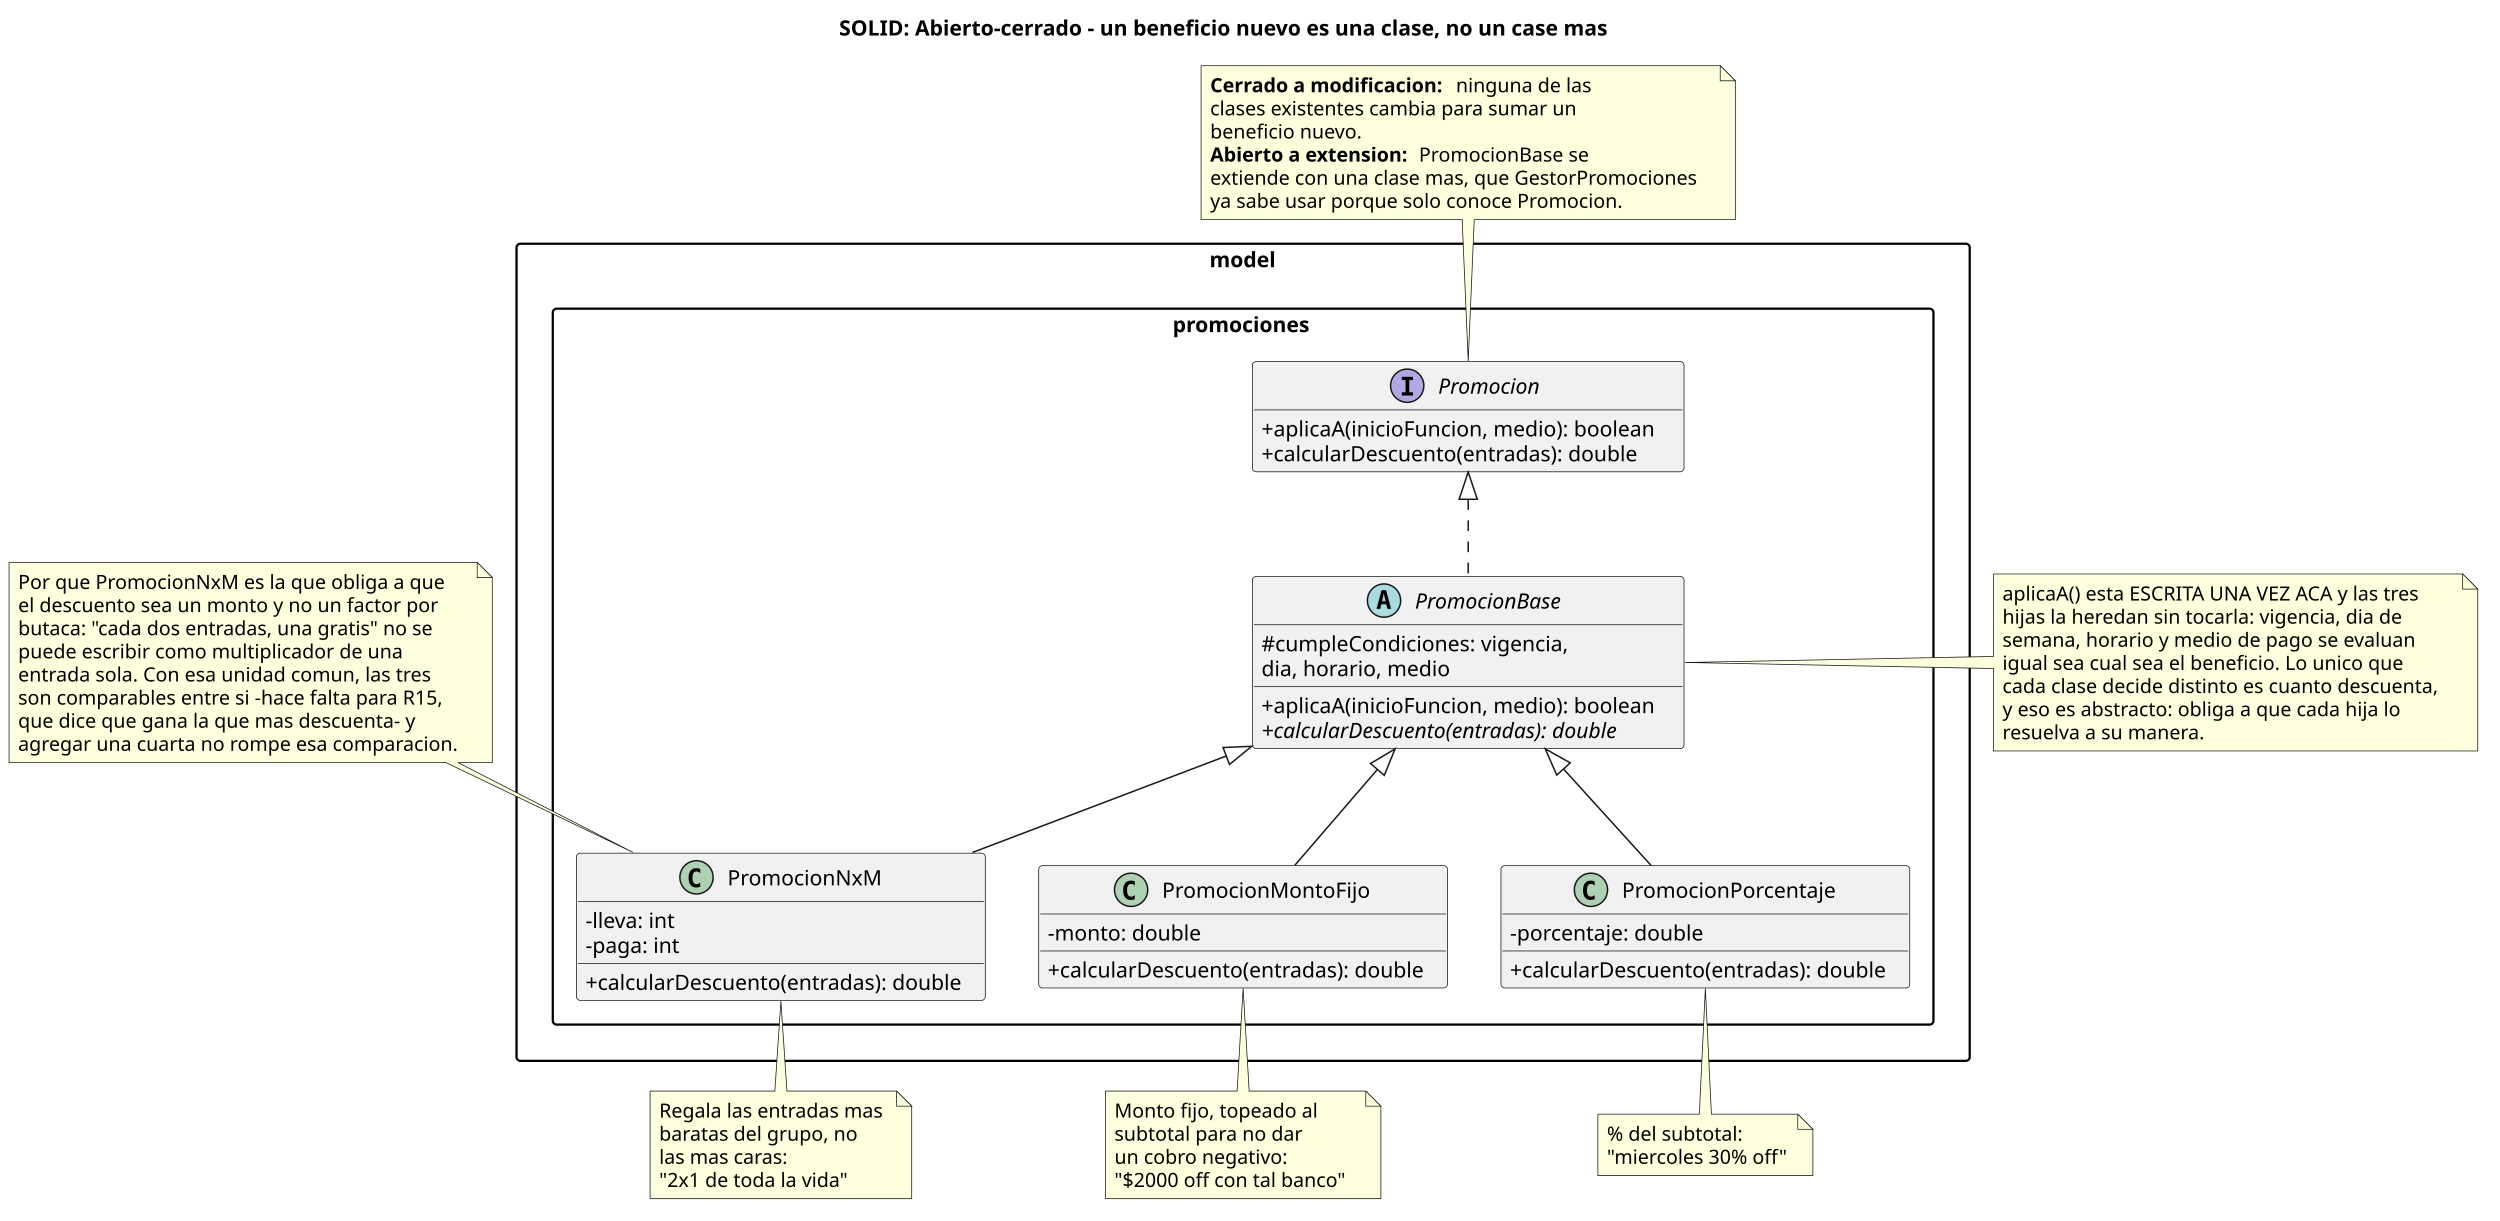
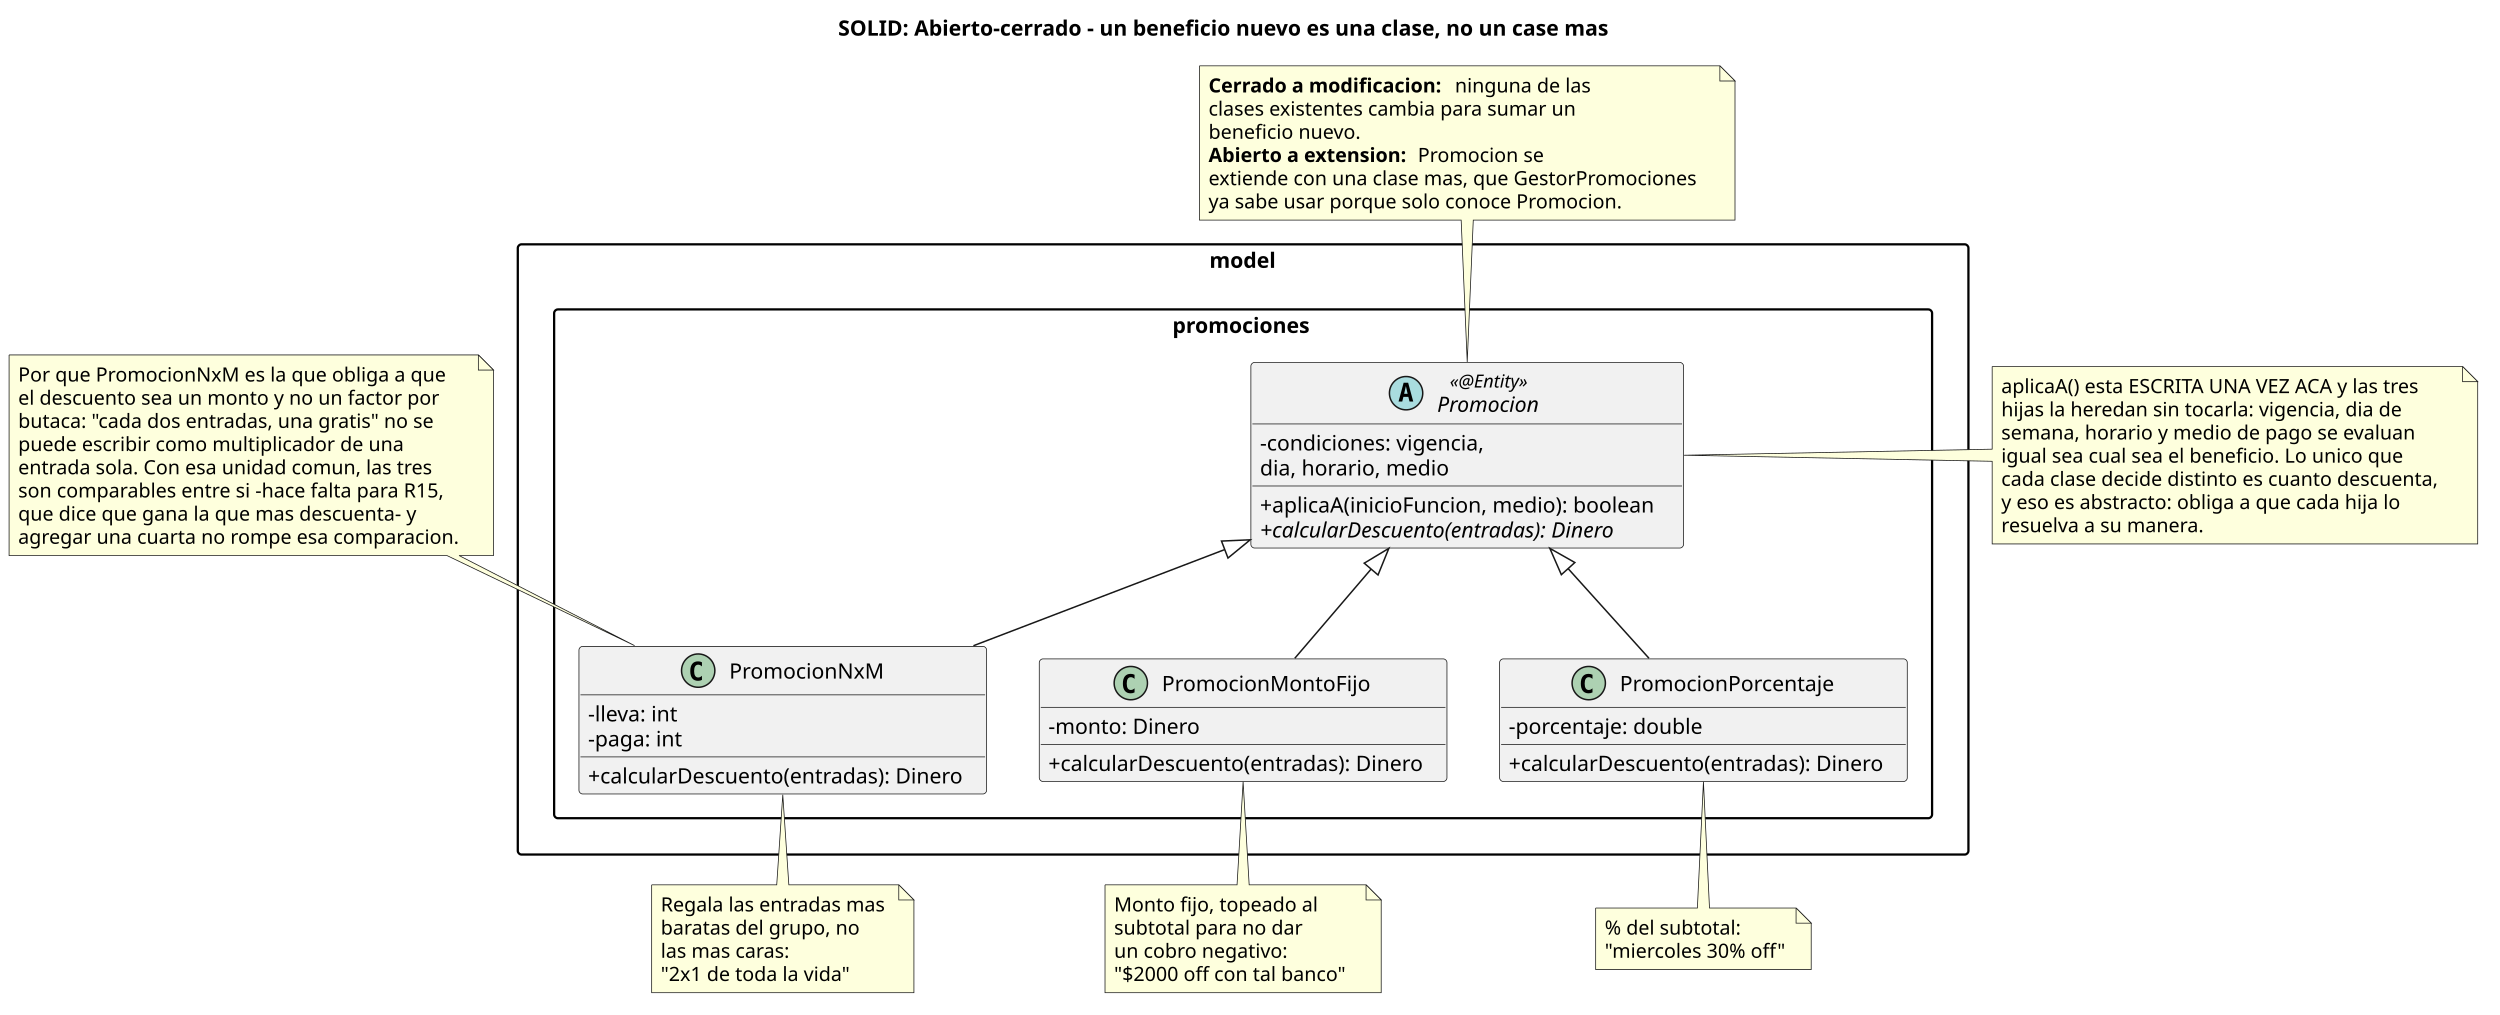
- <svg xmlns="http://www.w3.org/2000/svg" version="1.1" data-diagram-type="CLASS" style="width:1655px;height:808px;background:#FFFFFF;" width="1655px" height="808px" viewBox="0 0 1655 808" zoomAndPan="magnify" preserveAspectRatio="none" contentStyleType="text/css">
+ <svg xmlns="http://www.w3.org/2000/svg" version="1.1" data-diagram-type="CLASS" style="width:1651px;height:670px;background:#FFFFFF;" width="1651px" height="670px" viewBox="0 0 1651 670" zoomAndPan="magnify" preserveAspectRatio="none" contentStyleType="text/css">
  <defs />
  <g font-family="sans-serif" lengthAdjust="spacing">
    <g class="title" data-source-line="1">
-       <text x="555.5" y="23.535" fill="#000" font-size="14" textLength="537.277" font-weight="700">SOLID: Abierto-cerrado - un beneficio nuevo es una clase, no un case mas</text>
+       <text x="553.5" y="23.535" fill="#000" font-size="14" textLength="537.277" font-weight="700">SOLID: Abierto-cerrado - un beneficio nuevo es una clase, no un case mas</text>
    </g>
    <g class="cluster" data-qualified-name="model" id="ent0003" data-source-line="17">
-       <rect x="341.95" y="161.348" width="962" height="540.93" fill="none" style="stroke:#000;stroke-width:1.5;" rx="2.5" ry="2.5" />
-       <text x="800.675" y="176.883" fill="#000" font-size="14" textLength="44.55" font-weight="700">model</text>
+       <rect x="341.95" y="161.348" width="958" height="403" fill="none" style="stroke:#000;stroke-width:1.5;" rx="2.5" ry="2.5" />
+       <text x="798.675" y="176.883" fill="#000" font-size="14" textLength="44.55" font-weight="700">model</text>
    </g>
    <g class="cluster" data-qualified-name="model.promociones" id="ent0001" data-source-line="16">
-       <rect x="365.95" y="204.348" width="914" height="473.93" fill="none" style="stroke:#000;stroke-width:1.5;" rx="2.5" ry="2.5" />
-       <text x="776.271" y="219.883" fill="#000" font-size="14" textLength="93.358" font-weight="700">promociones</text>
+       <rect x="365.95" y="204.348" width="910" height="336" fill="none" style="stroke:#000;stroke-width:1.5;" rx="2.5" ry="2.5" />
+       <text x="774.271" y="219.883" fill="#000" font-size="14" textLength="93.358" font-weight="700">promociones</text>
    </g>
    <g class="entity" data-qualified-name="model.promociones.Promocion" id="ent0002" data-source-line="17">
-       <rect x="829.08" y="239.348" width="285.745" height="72.977" fill="#F1F1F1" style="stroke:#181818;stroke-width:0.5;" rx="2.5" ry="2.5" />
-       <ellipse cx="931.581" cy="255.348" rx="11" ry="11" fill="#B4A7E5" style="stroke:#181818;stroke-width:1;" />
-       <path d="M928.009,251.613 L928.009,249.455 L935.389,249.455 L935.389,251.613 L932.923,251.613 L932.923,259.69 L935.389,259.69 L935.389,261.848 L928.009,261.848 L928.009,259.69 L930.475,259.69 L930.475,251.613 Z " fill="#000" />
-       <text x="952.081" y="260.639" fill="#000" font-size="14" textLength="72.242" font-style="italic">Promocion</text>
-       <line x1="830.08" y1="271.348" x2="1113.825" y2="271.348" style="stroke:#181818;stroke-width:0.5;" />
-       <text x="835.08" y="288.883" fill="#000" font-size="14" textLength="273.745">+aplicaA(inicioFuncion, medio): boolean</text>
-       <text x="835.08" y="305.372" fill="#000" font-size="14" textLength="258.638">+calcularDescuento(entradas): double</text>
+       <rect x="826.08" y="239.348" width="285.745" height="122.574" fill="#F1F1F1" style="stroke:#181818;stroke-width:0.5;" rx="2.5" ry="2.5" />
+       <ellipse cx="928.581" cy="259.659" rx="11" ry="11" fill="#A9DCDF" style="stroke:#181818;stroke-width:1;" />
+       <path d="M928.445,255.007 L927.291,260.079 L929.607,260.079 Z M926.951,252.766 L929.947,252.766 L933.292,265.159 L930.844,265.159 L930.08,262.096 L926.801,262.096 L926.054,265.159 L923.605,265.159 Z " fill="#000" />
+       <text x="957.432" y="255.95" fill="#000" font-size="12" textLength="55.541" font-style="italic">«@Entity»</text>
+       <text x="949.081" y="272.016" fill="#000" font-size="14" textLength="72.242" font-style="italic">Promocion</text>
+       <line x1="827.08" y1="279.969" x2="1110.825" y2="279.969" style="stroke:#181818;stroke-width:0.5;" />
+       <text x="832.08" y="297.505" fill="#000" font-size="14" textLength="157.609">-condiciones: vigencia,</text>
+       <text x="832.08" y="313.993" fill="#000" font-size="14" textLength="129.76">dia, horario, medio</text>
+       <line x1="827.08" y1="320.946" x2="1110.825" y2="320.946" style="stroke:#181818;stroke-width:0.5;" />
+       <text x="832.08" y="338.481" fill="#000" font-size="14" textLength="273.745">+aplicaA(inicioFuncion, medio): boolean</text>
+       <text x="832.08" y="354.969" fill="#000" font-size="14" textLength="257.229" font-style="italic">+calcularDescuento(entradas): Dinero</text>
    </g>
-     <g class="entity" data-qualified-name="model.promociones.PromocionBase" id="ent0004" data-source-line="22">
-       <rect x="829.08" y="381.588" width="285.745" height="113.953" fill="#F1F1F1" style="stroke:#181818;stroke-width:0.5;" rx="2.5" ry="2.5" />
-       <ellipse cx="916.221" cy="397.588" rx="11" ry="11" fill="#A9DCDF" style="stroke:#181818;stroke-width:1;" />
-       <path d="M916.084,392.936 L914.931,398.008 L917.247,398.008 Z M914.59,390.695 L917.587,390.695 L920.932,403.088 L918.483,403.088 L917.72,400.025 L914.441,400.025 L913.694,403.088 L911.245,403.088 Z " fill="#000" />
-       <text x="936.721" y="402.879" fill="#000" font-size="14" textLength="102.963" font-style="italic">PromocionBase</text>
-       <line x1="830.08" y1="413.588" x2="1113.825" y2="413.588" style="stroke:#181818;stroke-width:0.5;" />
-       <text x="835.08" y="431.123" fill="#000" font-size="14" textLength="210.465">#cumpleCondiciones: vigencia,</text>
-       <text x="835.08" y="447.612" fill="#000" font-size="14" textLength="129.76">dia, horario, medio</text>
-       <line x1="830.08" y1="454.565" x2="1113.825" y2="454.565" style="stroke:#181818;stroke-width:0.5;" />
-       <text x="835.08" y="472.1" fill="#000" font-size="14" textLength="273.745">+aplicaA(inicioFuncion, medio): boolean</text>
-       <text x="835.08" y="488.588" fill="#000" font-size="14" textLength="258.638" font-style="italic">+calcularDescuento(entradas): double</text>
+     <g class="entity" data-qualified-name="model.promociones.PromocionPorcentaje" id="ent0004" data-source-line="23">
+       <rect x="990.34" y="435.128" width="269.229" height="80.977" fill="#F1F1F1" style="stroke:#181818;stroke-width:0.5;" rx="2.5" ry="2.5" />
+       <ellipse cx="1049.208" cy="451.128" rx="11" ry="11" fill="#ADD1B2" style="stroke:#181818;stroke-width:1;" />
+       <path d="M1051.681,457.271 Q1051.1,457.57 1050.461,457.72 Q1049.821,457.869 1049.116,457.869 Q1046.609,457.869 1045.289,456.217 Q1043.969,454.565 1043.969,451.444 Q1043.969,448.315 1045.289,446.663 Q1046.609,445.011 1049.116,445.011 Q1049.821,445.011 1050.469,445.161 Q1051.116,445.31 1051.681,445.609 L1051.681,448.331 Q1051.05,447.75 1050.456,447.481 Q1049.863,447.211 1049.232,447.211 Q1047.887,447.211 1047.203,448.277 Q1046.518,449.344 1046.518,451.444 Q1046.518,453.536 1047.203,454.603 Q1047.887,455.669 1049.232,455.669 Q1049.863,455.669 1050.456,455.4 Q1051.05,455.13 1051.681,454.549 Z " fill="#000" />
+       <text x="1069.708" y="456.419" fill="#000" font-size="14" textLength="142.994">PromocionPorcentaje</text>
+       <line x1="991.34" y1="467.128" x2="1258.569" y2="467.128" style="stroke:#181818;stroke-width:0.5;" />
+       <text x="996.34" y="484.663" fill="#000" font-size="14" textLength="135.543">-porcentaje: double</text>
+       <line x1="991.34" y1="491.617" x2="1258.569" y2="491.617" style="stroke:#181818;stroke-width:0.5;" />
+       <text x="996.34" y="509.152" fill="#000" font-size="14" textLength="257.229">+calcularDescuento(entradas): Dinero</text>
    </g>
-     <g class="entity" data-qualified-name="model.promociones.PromocionPorcentaje" id="ent0005" data-source-line="28">
-       <rect x="993.63" y="573.058" width="270.638" height="80.977" fill="#F1F1F1" style="stroke:#181818;stroke-width:0.5;" rx="2.5" ry="2.5" />
-       <ellipse cx="1053.202" cy="589.058" rx="11" ry="11" fill="#ADD1B2" style="stroke:#181818;stroke-width:1;" />
-       <path d="M1055.675,595.201 Q1055.094,595.5 1054.455,595.65 Q1053.816,595.799 1053.11,595.799 Q1050.603,595.799 1049.283,594.147 Q1047.963,592.495 1047.963,589.374 Q1047.963,586.245 1049.283,584.593 Q1050.603,582.941 1053.11,582.941 Q1053.816,582.941 1054.463,583.091 Q1055.11,583.24 1055.675,583.539 L1055.675,586.261 Q1055.044,585.68 1054.451,585.411 Q1053.857,585.141 1053.226,585.141 Q1051.881,585.141 1051.197,586.207 Q1050.512,587.274 1050.512,589.374 Q1050.512,591.466 1051.197,592.533 Q1051.881,593.599 1053.226,593.599 Q1053.857,593.599 1054.451,593.33 Q1055.044,593.06 1055.675,592.479 Z " fill="#000" />
-       <text x="1073.702" y="594.349" fill="#000" font-size="14" textLength="142.994">PromocionPorcentaje</text>
-       <line x1="994.63" y1="605.058" x2="1263.268" y2="605.058" style="stroke:#181818;stroke-width:0.5;" />
-       <text x="999.63" y="622.593" fill="#000" font-size="14" textLength="135.543">-porcentaje: double</text>
-       <line x1="994.63" y1="629.547" x2="1263.268" y2="629.547" style="stroke:#181818;stroke-width:0.5;" />
-       <text x="999.63" y="647.082" fill="#000" font-size="14" textLength="258.638">+calcularDescuento(entradas): double</text>
+     <g class="entity" data-qualified-name="model.promociones.PromocionMontoFijo" id="ent0005" data-source-line="27">
+       <rect x="686.34" y="435.128" width="269.229" height="80.977" fill="#F1F1F1" style="stroke:#181818;stroke-width:0.5;" rx="2.5" ry="2.5" />
+       <ellipse cx="746.787" cy="451.128" rx="11" ry="11" fill="#ADD1B2" style="stroke:#181818;stroke-width:1;" />
+       <path d="M749.26,457.271 Q748.679,457.57 748.04,457.72 Q747.401,457.869 746.695,457.869 Q744.188,457.869 742.868,456.217 Q741.548,454.565 741.548,451.444 Q741.548,448.315 742.868,446.663 Q744.188,445.011 746.695,445.011 Q747.401,445.011 748.048,445.161 Q748.695,445.31 749.26,445.609 L749.26,448.331 Q748.629,447.75 748.036,447.481 Q747.442,447.211 746.811,447.211 Q745.466,447.211 744.782,448.277 Q744.097,449.344 744.097,451.444 Q744.097,453.536 744.782,454.603 Q745.466,455.669 746.811,455.669 Q747.442,455.669 748.036,455.4 Q748.629,455.13 749.26,454.549 Z " fill="#000" />
+       <text x="767.287" y="456.419" fill="#000" font-size="14" textLength="139.836">PromocionMontoFijo</text>
+       <line x1="687.34" y1="467.128" x2="954.569" y2="467.128" style="stroke:#181818;stroke-width:0.5;" />
+       <text x="692.34" y="484.663" fill="#000" font-size="14" textLength="106.504">-monto: Dinero</text>
+       <line x1="687.34" y1="491.617" x2="954.569" y2="491.617" style="stroke:#181818;stroke-width:0.5;" />
+       <text x="692.34" y="509.152" fill="#000" font-size="14" textLength="257.229">+calcularDescuento(entradas): Dinero</text>
    </g>
-     <g class="entity" data-qualified-name="model.promociones.PromocionMontoFijo" id="ent0006" data-source-line="32">
-       <rect x="687.63" y="573.058" width="270.638" height="80.977" fill="#F1F1F1" style="stroke:#181818;stroke-width:0.5;" rx="2.5" ry="2.5" />
-       <ellipse cx="748.781" cy="589.058" rx="11" ry="11" fill="#ADD1B2" style="stroke:#181818;stroke-width:1;" />
-       <path d="M751.254,595.201 Q750.673,595.5 750.034,595.65 Q749.395,595.799 748.689,595.799 Q746.182,595.799 744.862,594.147 Q743.543,592.495 743.543,589.374 Q743.543,586.245 744.862,584.593 Q746.182,582.941 748.689,582.941 Q749.395,582.941 750.042,583.091 Q750.69,583.24 751.254,583.539 L751.254,586.261 Q750.623,585.68 750.03,585.411 Q749.436,585.141 748.805,585.141 Q747.461,585.141 746.776,586.207 Q746.091,587.274 746.091,589.374 Q746.091,591.466 746.776,592.533 Q747.461,593.599 748.805,593.599 Q749.436,593.599 750.03,593.33 Q750.623,593.06 751.254,592.479 Z " fill="#000" />
-       <text x="769.281" y="594.349" fill="#000" font-size="14" textLength="139.836">PromocionMontoFijo</text>
-       <line x1="688.63" y1="605.058" x2="957.268" y2="605.058" style="stroke:#181818;stroke-width:0.5;" />
-       <text x="693.63" y="622.593" fill="#000" font-size="14" textLength="107.912">-monto: double</text>
-       <line x1="688.63" y1="629.547" x2="957.268" y2="629.547" style="stroke:#181818;stroke-width:0.5;" />
-       <text x="693.63" y="647.082" fill="#000" font-size="14" textLength="258.638">+calcularDescuento(entradas): double</text>
+     <g class="entity" data-qualified-name="model.promociones.PromocionNxM" id="ent0006" data-source-line="31">
+       <rect x="382.34" y="426.878" width="269.229" height="97.465" fill="#F1F1F1" style="stroke:#181818;stroke-width:0.5;" rx="2.5" ry="2.5" />
+       <ellipse cx="461.09" cy="442.878" rx="11" ry="11" fill="#ADD1B2" style="stroke:#181818;stroke-width:1;" />
+       <path d="M463.563,449.021 Q462.982,449.32 462.343,449.47 Q461.704,449.619 460.998,449.619 Q458.491,449.619 457.172,447.967 Q455.852,446.315 455.852,443.194 Q455.852,440.065 457.172,438.413 Q458.491,436.761 460.998,436.761 Q461.704,436.761 462.351,436.911 Q462.999,437.06 463.563,437.359 L463.563,440.081 Q462.932,439.5 462.339,439.231 Q461.745,438.961 461.114,438.961 Q459.77,438.961 459.085,440.027 Q458.4,441.094 458.4,443.194 Q458.4,445.286 459.085,446.353 Q459.77,447.419 461.114,447.419 Q461.745,447.419 462.339,447.15 Q462.932,446.88 463.563,446.299 Z " fill="#000" />
+       <text x="481.59" y="448.169" fill="#000" font-size="14" textLength="103.229">PromocionNxM</text>
+       <line x1="383.34" y1="458.878" x2="650.569" y2="458.878" style="stroke:#181818;stroke-width:0.5;" />
+       <text x="388.34" y="476.413" fill="#000" font-size="14" textLength="65.803">-lleva: int</text>
+       <text x="388.34" y="492.902" fill="#000" font-size="14" textLength="67.936">-paga: int</text>
+       <line x1="383.34" y1="499.855" x2="650.569" y2="499.855" style="stroke:#181818;stroke-width:0.5;" />
+       <text x="388.34" y="517.39" fill="#000" font-size="14" textLength="257.229">+calcularDescuento(entradas): Dinero</text>
    </g>
-     <g class="entity" data-qualified-name="model.promociones.PromocionNxM" id="ent0007" data-source-line="36">
-       <rect x="381.63" y="564.808" width="270.638" height="97.465" fill="#F1F1F1" style="stroke:#181818;stroke-width:0.5;" rx="2.5" ry="2.5" />
-       <ellipse cx="461.084" cy="580.808" rx="11" ry="11" fill="#ADD1B2" style="stroke:#181818;stroke-width:1;" />
-       <path d="M463.557,586.951 Q462.976,587.25 462.337,587.4 Q461.698,587.549 460.992,587.549 Q458.485,587.549 457.166,585.897 Q455.846,584.245 455.846,581.124 Q455.846,577.995 457.166,576.343 Q458.485,574.691 460.992,574.691 Q461.698,574.691 462.345,574.841 Q462.993,574.99 463.557,575.289 L463.557,578.011 Q462.926,577.43 462.333,577.161 Q461.739,576.891 461.109,576.891 Q459.764,576.891 459.079,577.957 Q458.394,579.024 458.394,581.124 Q458.394,583.216 459.079,584.283 Q459.764,585.349 461.109,585.349 Q461.739,585.349 462.333,585.08 Q462.926,584.81 463.557,584.229 Z " fill="#000" />
-       <text x="481.584" y="586.099" fill="#000" font-size="14" textLength="103.229">PromocionNxM</text>
-       <line x1="382.63" y1="596.808" x2="651.268" y2="596.808" style="stroke:#181818;stroke-width:0.5;" />
-       <text x="387.63" y="614.343" fill="#000" font-size="14" textLength="65.803">-lleva: int</text>
-       <text x="387.63" y="630.832" fill="#000" font-size="14" textLength="67.936">-paga: int</text>
-       <line x1="382.63" y1="637.785" x2="651.268" y2="637.785" style="stroke:#181818;stroke-width:0.5;" />
-       <text x="387.63" y="655.32" fill="#000" font-size="14" textLength="258.638">+calcularDescuento(entradas): double</text>
+     <g class="entity" data-qualified-name="GMN13" id="ent0014" data-source-line="43">
+       <path d="M1315.63,242.048 L1315.63,296.638 L1112.04,300.638 L1315.63,304.638 L1315.63,359.222 A0,0 0 0 0 1315.63,359.222 L1636.277,359.222 A0,0 0 0 0 1636.277,359.222 L1636.277,252.048 L1626.277,242.048 L1315.63,242.048 A0,0 0 0 0 1315.63,242.048" style="stroke:#181818;stroke-width:0.5;" fill="#FEFFDD" />
+       <path d="M1626.277,242.048 L1626.277,252.048 L1636.277,252.048 L1626.277,242.048" style="stroke:#181818;stroke-width:0.5;" fill="#FEFFDD" />
+       <text x="1321.63" y="259.617" fill="#000" font-size="13" textLength="291.478">aplicaA() esta ESCRITA UNA VEZ ACA y las tres</text>
+       <text x="1321.63" y="274.927" fill="#000" font-size="13" textLength="276.282">hijas la heredan sin tocarla: vigencia, dia de</text>
+       <text x="1321.63" y="290.238" fill="#000" font-size="13" textLength="282.02">semana, horario y medio de pago se evaluan</text>
+       <text x="1321.63" y="305.548" fill="#000" font-size="13" textLength="277.272">igual sea cual sea el beneficio. Lo unico que</text>
+       <text x="1321.63" y="320.859" fill="#000" font-size="13" textLength="299.647">cada clase decide distinto es cuanto descuenta,</text>
+       <text x="1321.63" y="336.169" fill="#000" font-size="13" textLength="276.047">y eso es abstracto: obliga a que cada hija lo</text>
+       <text x="1321.63" y="351.48" fill="#000" font-size="13" textLength="137.617">resuelva a su manera.</text>
    </g>
-     <g class="entity" data-qualified-name="GMN16" id="ent0017" data-source-line="49">
-       <path d="M1319.63,379.978 L1319.63,434.568 L1115.32,438.568 L1319.63,442.568 L1319.63,497.152 A0,0 0 0 0 1319.63,497.152 L1640.277,497.152 A0,0 0 0 0 1640.277,497.152 L1640.277,389.978 L1630.277,379.978 L1319.63,379.978 A0,0 0 0 0 1319.63,379.978" style="stroke:#181818;stroke-width:0.5;" fill="#FEFFDD" />
-       <path d="M1630.277,379.978 L1630.277,389.978 L1640.277,389.978 L1630.277,379.978" style="stroke:#181818;stroke-width:0.5;" fill="#FEFFDD" />
-       <text x="1325.63" y="397.547" fill="#000" font-size="13" textLength="291.478">aplicaA() esta ESCRITA UNA VEZ ACA y las tres</text>
-       <text x="1325.63" y="412.857" fill="#000" font-size="13" textLength="276.282">hijas la heredan sin tocarla: vigencia, dia de</text>
-       <text x="1325.63" y="428.168" fill="#000" font-size="13" textLength="282.02">semana, horario y medio de pago se evaluan</text>
-       <text x="1325.63" y="443.478" fill="#000" font-size="13" textLength="277.272">igual sea cual sea el beneficio. Lo unico que</text>
-       <text x="1325.63" y="458.789" fill="#000" font-size="13" textLength="299.647">cada clase decide distinto es cuanto descuenta,</text>
-       <text x="1325.63" y="474.099" fill="#000" font-size="13" textLength="276.047">y eso es abstracto: obliga a que cada hija lo</text>
-       <text x="1325.63" y="489.41" fill="#000" font-size="13" textLength="137.617">resuelva a su manera.</text>
+     <g class="entity" data-qualified-name="GMN16" id="ent0017" data-source-line="53">
+       <path d="M1053.78,599.658 L1053.78,640.279 A0,0 0 0 0 1053.78,640.279 L1196.122,640.279 A0,0 0 0 0 1196.122,640.279 L1196.122,609.658 L1186.122,599.658 L1128.95,599.658 L1124.95,516.268 L1120.95,599.658 L1053.78,599.658 A0,0 0 0 0 1053.78,599.658" style="stroke:#181818;stroke-width:0.5;" fill="#FEFFDD" />
+       <path d="M1186.122,599.658 L1186.122,609.658 L1196.122,609.658 L1186.122,599.658" style="stroke:#181818;stroke-width:0.5;" fill="#FEFFDD" />
+       <text x="1059.78" y="617.227" fill="#000" font-size="13" textLength="91.736">% del subtotal:</text>
+       <text x="1059.78" y="632.537" fill="#000" font-size="13" textLength="121.342">"miercoles 30% off"</text>
    </g>
-     <g class="entity" data-qualified-name="GMN19" id="ent0020" data-source-line="59">
-       <path d="M1057.78,737.588 L1057.78,778.209 A0,0 0 0 0 1057.78,778.209 L1200.122,778.209 A0,0 0 0 0 1200.122,778.209 L1200.122,747.588 L1190.122,737.588 L1132.95,737.588 L1128.95,654.198 L1124.95,737.588 L1057.78,737.588 A0,0 0 0 0 1057.78,737.588" style="stroke:#181818;stroke-width:0.5;" fill="#FEFFDD" />
-       <path d="M1190.122,737.588 L1190.122,747.588 L1200.122,747.588 L1190.122,737.588" style="stroke:#181818;stroke-width:0.5;" fill="#FEFFDD" />
-       <text x="1063.78" y="755.157" fill="#000" font-size="13" textLength="91.736">% del subtotal:</text>
-       <text x="1063.78" y="770.467" fill="#000" font-size="13" textLength="121.342">"miercoles 30% off"</text>
+     <g class="entity" data-qualified-name="GMN19" id="ent0020" data-source-line="57">
+       <path d="M729.75,584.348 L729.75,655.59 A0,0 0 0 0 729.75,655.59 L912.146,655.59 A0,0 0 0 0 912.146,655.59 L912.146,594.348 L902.146,584.348 L824.95,584.348 L820.95,516.268 L816.95,584.348 L729.75,584.348 A0,0 0 0 0 729.75,584.348" style="stroke:#181818;stroke-width:0.5;" fill="#FEFFDD" />
+       <path d="M902.146,584.348 L902.146,594.348 L912.146,594.348 L902.146,584.348" style="stroke:#181818;stroke-width:0.5;" fill="#FEFFDD" />
+       <text x="735.75" y="601.917" fill="#000" font-size="13" textLength="139.585">Monto fijo, topeado al</text>
+       <text x="735.75" y="617.227" fill="#000" font-size="13" textLength="128.458">subtotal para no dar</text>
+       <text x="735.75" y="632.538" fill="#000" font-size="13" textLength="118.536">un cobro negativo:</text>
+       <text x="735.75" y="647.848" fill="#000" font-size="13" textLength="161.396">"$2000 off con tal banco"</text>
    </g>
    <g class="entity" data-qualified-name="GMN22" id="ent0023" data-source-line="63">
-       <path d="M731.75,722.278 L731.75,793.52 A0,0 0 0 0 731.75,793.52 L914.146,793.52 A0,0 0 0 0 914.146,793.52 L914.146,732.278 L904.146,722.278 L826.95,722.278 L822.95,654.198 L818.95,722.278 L731.75,722.278 A0,0 0 0 0 731.75,722.278" style="stroke:#181818;stroke-width:0.5;" fill="#FEFFDD" />
-       <path d="M904.146,722.278 L904.146,732.278 L914.146,732.278 L904.146,722.278" style="stroke:#181818;stroke-width:0.5;" fill="#FEFFDD" />
-       <text x="737.75" y="739.847" fill="#000" font-size="13" textLength="139.585">Monto fijo, topeado al</text>
-       <text x="737.75" y="755.157" fill="#000" font-size="13" textLength="128.458">subtotal para no dar</text>
-       <text x="737.75" y="770.468" fill="#000" font-size="13" textLength="118.536">un cobro negativo:</text>
-       <text x="737.75" y="785.778" fill="#000" font-size="13" textLength="161.396">"$2000 off con tal banco"</text>
+       <path d="M430.36,584.348 L430.36,655.59 A0,0 0 0 0 430.36,655.59 L603.551,655.59 A0,0 0 0 0 603.551,655.59 L603.551,594.348 L593.551,584.348 L520.95,584.348 L516.95,524.808 L512.95,584.348 L430.36,584.348 A0,0 0 0 0 430.36,584.348" style="stroke:#181818;stroke-width:0.5;" fill="#FEFFDD" />
+       <path d="M593.551,584.348 L593.551,594.348 L603.551,594.348 L593.551,584.348" style="stroke:#181818;stroke-width:0.5;" fill="#FEFFDD" />
+       <text x="436.36" y="601.917" fill="#000" font-size="13" textLength="152.191">Regala las entradas mas</text>
+       <text x="436.36" y="617.227" fill="#000" font-size="13" textLength="135.878">baratas del grupo, no</text>
+       <text x="436.36" y="632.538" fill="#000" font-size="13" textLength="88.81">las mas caras:</text>
+       <text x="436.36" y="647.848" fill="#000" font-size="13" textLength="130.997">"2x1 de toda la vida"</text>
    </g>
-     <g class="entity" data-qualified-name="GMN25" id="ent0026" data-source-line="69">
-       <path d="M430.36,722.278 L430.36,793.52 A0,0 0 0 0 430.36,793.52 L603.551,793.52 A0,0 0 0 0 603.551,793.52 L603.551,732.278 L593.551,722.278 L520.95,722.278 L516.95,662.738 L512.95,722.278 L430.36,722.278 A0,0 0 0 0 430.36,722.278" style="stroke:#181818;stroke-width:0.5;" fill="#FEFFDD" />
-       <path d="M593.551,722.278 L593.551,732.278 L603.551,732.278 L593.551,722.278" style="stroke:#181818;stroke-width:0.5;" fill="#FEFFDD" />
-       <text x="436.36" y="739.847" fill="#000" font-size="13" textLength="152.191">Regala las entradas mas</text>
-       <text x="436.36" y="755.157" fill="#000" font-size="13" textLength="135.878">baratas del grupo, no</text>
-       <text x="436.36" y="770.468" fill="#000" font-size="13" textLength="88.81">las mas caras:</text>
-       <text x="436.36" y="785.778" fill="#000" font-size="13" textLength="130.997">"2x1 de toda la vida"</text>
+     <g class="entity" data-qualified-name="N1" id="ent0025" data-source-line="70">
+       <path d="M6,234.398 L6,366.883 A0,0 0 0 0 6,366.883 L295.15,366.883 L419.09,426.388 L303.15,366.883 L325.905,366.883 A0,0 0 0 0 325.905,366.883 L325.905,244.398 L315.905,234.398 L6,234.398 A0,0 0 0 0 6,234.398" style="stroke:#181818;stroke-width:0.5;" fill="#FEFFDD" />
+       <path d="M315.905,234.398 L315.905,244.398 L325.905,244.398 L315.905,234.398" style="stroke:#181818;stroke-width:0.5;" fill="#FEFFDD" />
+       <text x="12" y="251.967" fill="#000" font-size="13" textLength="290.685">Por que PromocionNxM es la que obliga a que</text>
+       <text x="12" y="267.277" fill="#000" font-size="13" textLength="288.431">el descuento sea un monto y no un factor por</text>
+       <text x="12" y="282.588" fill="#000" font-size="13" textLength="284.604">butaca: "cada dos entradas, una gratis" no se</text>
+       <text x="12" y="297.898" fill="#000" font-size="13" textLength="263.459">puede escribir como multiplicador de una</text>
+       <text x="12" y="313.209" fill="#000" font-size="13" textLength="284.667">entrada sola. Con esa unidad comun, las tres</text>
+       <text x="12" y="328.519" fill="#000" font-size="13" textLength="296.105">son comparables entre si -hace falta para R15,</text>
+       <text x="12" y="343.83" fill="#000" font-size="13" textLength="275.082">que dice que gana la que mas descuenta- y</text>
+       <text x="12" y="359.14" fill="#000" font-size="13" textLength="298.905">agregar una cuarta no rompe esa comparacion.</text>
    </g>
-     <g class="entity" data-qualified-name="N1" id="ent0028" data-source-line="76">
-       <path d="M6,372.328 L6,504.813 A0,0 0 0 0 6,504.813 L295.15,504.813 L419.09,564.318 L303.15,504.813 L325.905,504.813 A0,0 0 0 0 325.905,504.813 L325.905,382.328 L315.905,372.328 L6,372.328 A0,0 0 0 0 6,372.328" style="stroke:#181818;stroke-width:0.5;" fill="#FEFFDD" />
-       <path d="M315.905,372.328 L315.905,382.328 L325.905,382.328 L315.905,372.328" style="stroke:#181818;stroke-width:0.5;" fill="#FEFFDD" />
-       <text x="12" y="389.897" fill="#000" font-size="13" textLength="290.685">Por que PromocionNxM es la que obliga a que</text>
-       <text x="12" y="405.207" fill="#000" font-size="13" textLength="288.431">el descuento sea un monto y no un factor por</text>
-       <text x="12" y="420.518" fill="#000" font-size="13" textLength="284.604">butaca: "cada dos entradas, una gratis" no se</text>
-       <text x="12" y="435.828" fill="#000" font-size="13" textLength="263.459">puede escribir como multiplicador de una</text>
-       <text x="12" y="451.139" fill="#000" font-size="13" textLength="284.667">entrada sola. Con esa unidad comun, las tres</text>
-       <text x="12" y="466.449" fill="#000" font-size="13" textLength="296.105">son comparables entre si -hace falta para R15,</text>
-       <text x="12" y="481.76" fill="#000" font-size="13" textLength="275.082">que dice que gana la que mas descuenta- y</text>
-       <text x="12" y="497.07" fill="#000" font-size="13" textLength="298.905">agregar una cuarta no rompe esa comparacion.</text>
+     <g class="entity" data-qualified-name="N2" id="ent0027" data-source-line="82">
+       <path d="M792.12,43.488 L792.12,145.352 A0,0 0 0 0 792.12,145.352 L964.95,145.352 L968.95,239.058 L972.95,145.352 L1145.794,145.352 A0,0 0 0 0 1145.794,145.352 L1145.794,53.488 L1135.794,43.488 L792.12,43.488 A0,0 0 0 0 792.12,43.488" style="stroke:#181818;stroke-width:0.5;" fill="#FEFFDD" />
+       <path d="M1135.794,43.488 L1135.794,53.488 L1145.794,53.488 L1135.794,43.488" style="stroke:#181818;stroke-width:0.5;" fill="#FEFFDD" />
+       <text x="798.12" y="61.057" fill="#000" font-size="13" textLength="158.596" font-weight="700">Cerrado a modificacion:</text>
+       <text x="960.829" y="61.057" fill="#000" font-size="13" textLength="92.53">ninguna de las</text>
+       <text x="798.12" y="76.367" fill="#000" font-size="13" textLength="251.583">clases existentes cambia para sumar un</text>
+       <text x="798.12" y="91.678" fill="#000" font-size="13" textLength="103.994">beneficio nuevo.</text>
+       <text x="798.12" y="106.988" fill="#000" font-size="13" textLength="134.075" font-weight="700">Abierto a extension:</text>
+       <text x="936.308" y="106.988" fill="#000" font-size="13" textLength="85.065">Promocion se</text>
+       <text x="798.12" y="122.299" fill="#000" font-size="13" textLength="332.674">extiende con una clase mas, que GestorPromociones</text>
+       <text x="798.12" y="137.609" fill="#000" font-size="13" textLength="282.204">ya sabe usar porque solo conoce Promocion.</text>
    </g>
-     <g class="entity" data-qualified-name="N2" id="ent0030" data-source-line="88">
-       <path d="M795.12,43.488 L795.12,145.352 A0,0 0 0 0 795.12,145.352 L967.95,145.352 L971.95,239.058 L975.95,145.352 L1148.794,145.352 A0,0 0 0 0 1148.794,145.352 L1148.794,53.488 L1138.794,43.488 L795.12,43.488 A0,0 0 0 0 795.12,43.488" style="stroke:#181818;stroke-width:0.5;" fill="#FEFFDD" />
-       <path d="M1138.794,43.488 L1138.794,53.488 L1148.794,53.488 L1138.794,43.488" style="stroke:#181818;stroke-width:0.5;" fill="#FEFFDD" />
-       <text x="801.12" y="61.057" fill="#000" font-size="13" textLength="158.596" font-weight="700">Cerrado a modificacion:</text>
-       <text x="963.829" y="61.057" fill="#000" font-size="13" textLength="92.53">ninguna de las</text>
-       <text x="801.12" y="76.367" fill="#000" font-size="13" textLength="251.583">clases existentes cambia para sumar un</text>
-       <text x="801.12" y="91.678" fill="#000" font-size="13" textLength="103.994">beneficio nuevo.</text>
-       <text x="801.12" y="106.988" fill="#000" font-size="13" textLength="134.075" font-weight="700">Abierto a extension:</text>
-       <text x="939.308" y="106.988" fill="#000" font-size="13" textLength="113.591">PromocionBase se</text>
-       <text x="801.12" y="122.299" fill="#000" font-size="13" textLength="332.674">extiende con una clase mas, que GestorPromociones</text>
-       <text x="801.12" y="137.609" fill="#000" font-size="13" textLength="282.204">ya sabe usar porque solo conoce Promocion.</text>
+     <g class="link" data-entity-1="ent0002" data-entity-2="ent0004" id="lnk8" data-source-line="38" data-link-type="extension">
+       <path d="M1035.569,375.502 C1057.279,399.562 1069.59,413.228 1089,434.748" style="stroke:#181818;stroke-width:1;" fill="none" id="Promocion-backto-PromocionPorcentaje" codeLine="38" />
+       <polygon points="1023.51,362.138,1031.114,379.522,1040.023,371.483,1023.51,362.138" fill="none" style="stroke:#181818;stroke-width:1;stroke-linejoin:miter;stroke-miterlimit:10;" />
    </g>
-     <g class="link" data-entity-1="ent0002" data-entity-2="ent0004" id="lnk9" data-source-line="43" data-link-type="extension">
-       <path d="M971.95,330.508 C971.95,350.668 971.95,358.338 971.95,381.158" style="stroke:#181818;stroke-width:1;stroke-dasharray:7,7;" fill="none" id="Promocion-backto-PromocionBase" codeLine="43" />
-       <polygon points="971.95,312.508,965.95,330.508,977.95,330.508,971.95,312.508" fill="none" style="stroke:#181818;stroke-width:1;stroke-linejoin:miter;stroke-miterlimit:10;" />
+     <g class="link" data-entity-1="ent0002" data-entity-2="ent0005" id="lnk10" data-source-line="39" data-link-type="extension">
+       <path d="M905.487,375.814 C884.897,399.874 873.48,413.228 855.06,434.748" style="stroke:#181818;stroke-width:1;" fill="none" id="Promocion-backto-PromocionMontoFijo" codeLine="39" />
+       <polygon points="917.19,362.138,900.928,371.913,910.045,379.715,917.19,362.138" fill="none" style="stroke:#181818;stroke-width:1;stroke-linejoin:miter;stroke-miterlimit:10;" />
    </g>
-     <g class="link" data-entity-1="ent0004" data-entity-2="ent0005" id="lnk11" data-source-line="44" data-link-type="extension">
-       <path d="M1035.026,509.058 C1057.856,534.218 1072.15,549.958 1092.89,572.808" style="stroke:#181818;stroke-width:1;" fill="none" id="PromocionBase-backto-PromocionPorcentaje" codeLine="44" />
-       <polygon points="1022.93,495.728,1030.582,513.09,1039.469,505.027,1022.93,495.728" fill="none" style="stroke:#181818;stroke-width:1;stroke-linejoin:miter;stroke-miterlimit:10;" />
-     </g>
-     <g class="link" data-entity-1="ent0004" data-entity-2="ent0006" id="lnk13" data-source-line="45" data-link-type="extension">
-       <path d="M911.833,509.367 C890.163,534.527 876.86,549.958 857.18,572.808" style="stroke:#181818;stroke-width:1;" fill="none" id="PromocionBase-backto-PromocionMontoFijo" codeLine="45" />
-       <polygon points="923.58,495.728,907.287,505.451,916.379,513.283,923.58,495.728" fill="none" style="stroke:#181818;stroke-width:1;stroke-linejoin:miter;stroke-miterlimit:10;" />
-     </g>
-     <g class="link" data-entity-1="ent0004" data-entity-2="ent0007" id="lnk15" data-source-line="46" data-link-type="extension">
-       <path d="M811.785,500.455 C752.525,522.985 701.22,542.488 643.8,564.318" style="stroke:#181818;stroke-width:1;" fill="none" id="PromocionBase-backto-PromocionNxM" codeLine="46" />
-       <polygon points="828.61,494.058,809.653,494.847,813.917,506.063,828.61,494.058" fill="none" style="stroke:#181818;stroke-width:1;stroke-linejoin:miter;stroke-miterlimit:10;" />
+     <g class="link" data-entity-1="ent0002" data-entity-2="ent0006" id="lnk12" data-source-line="40" data-link-type="extension">
+       <path d="M808.819,362.921 C750.119,385.381 699.61,404.718 642.84,426.438" style="stroke:#181818;stroke-width:1;" fill="none" id="Promocion-backto-PromocionNxM" codeLine="40" />
+       <polygon points="825.63,356.488,806.674,357.317,810.963,368.525,825.63,356.488" fill="none" style="stroke:#181818;stroke-width:1;stroke-linejoin:miter;stroke-miterlimit:10;" />
    </g>
  </g>
</svg>
